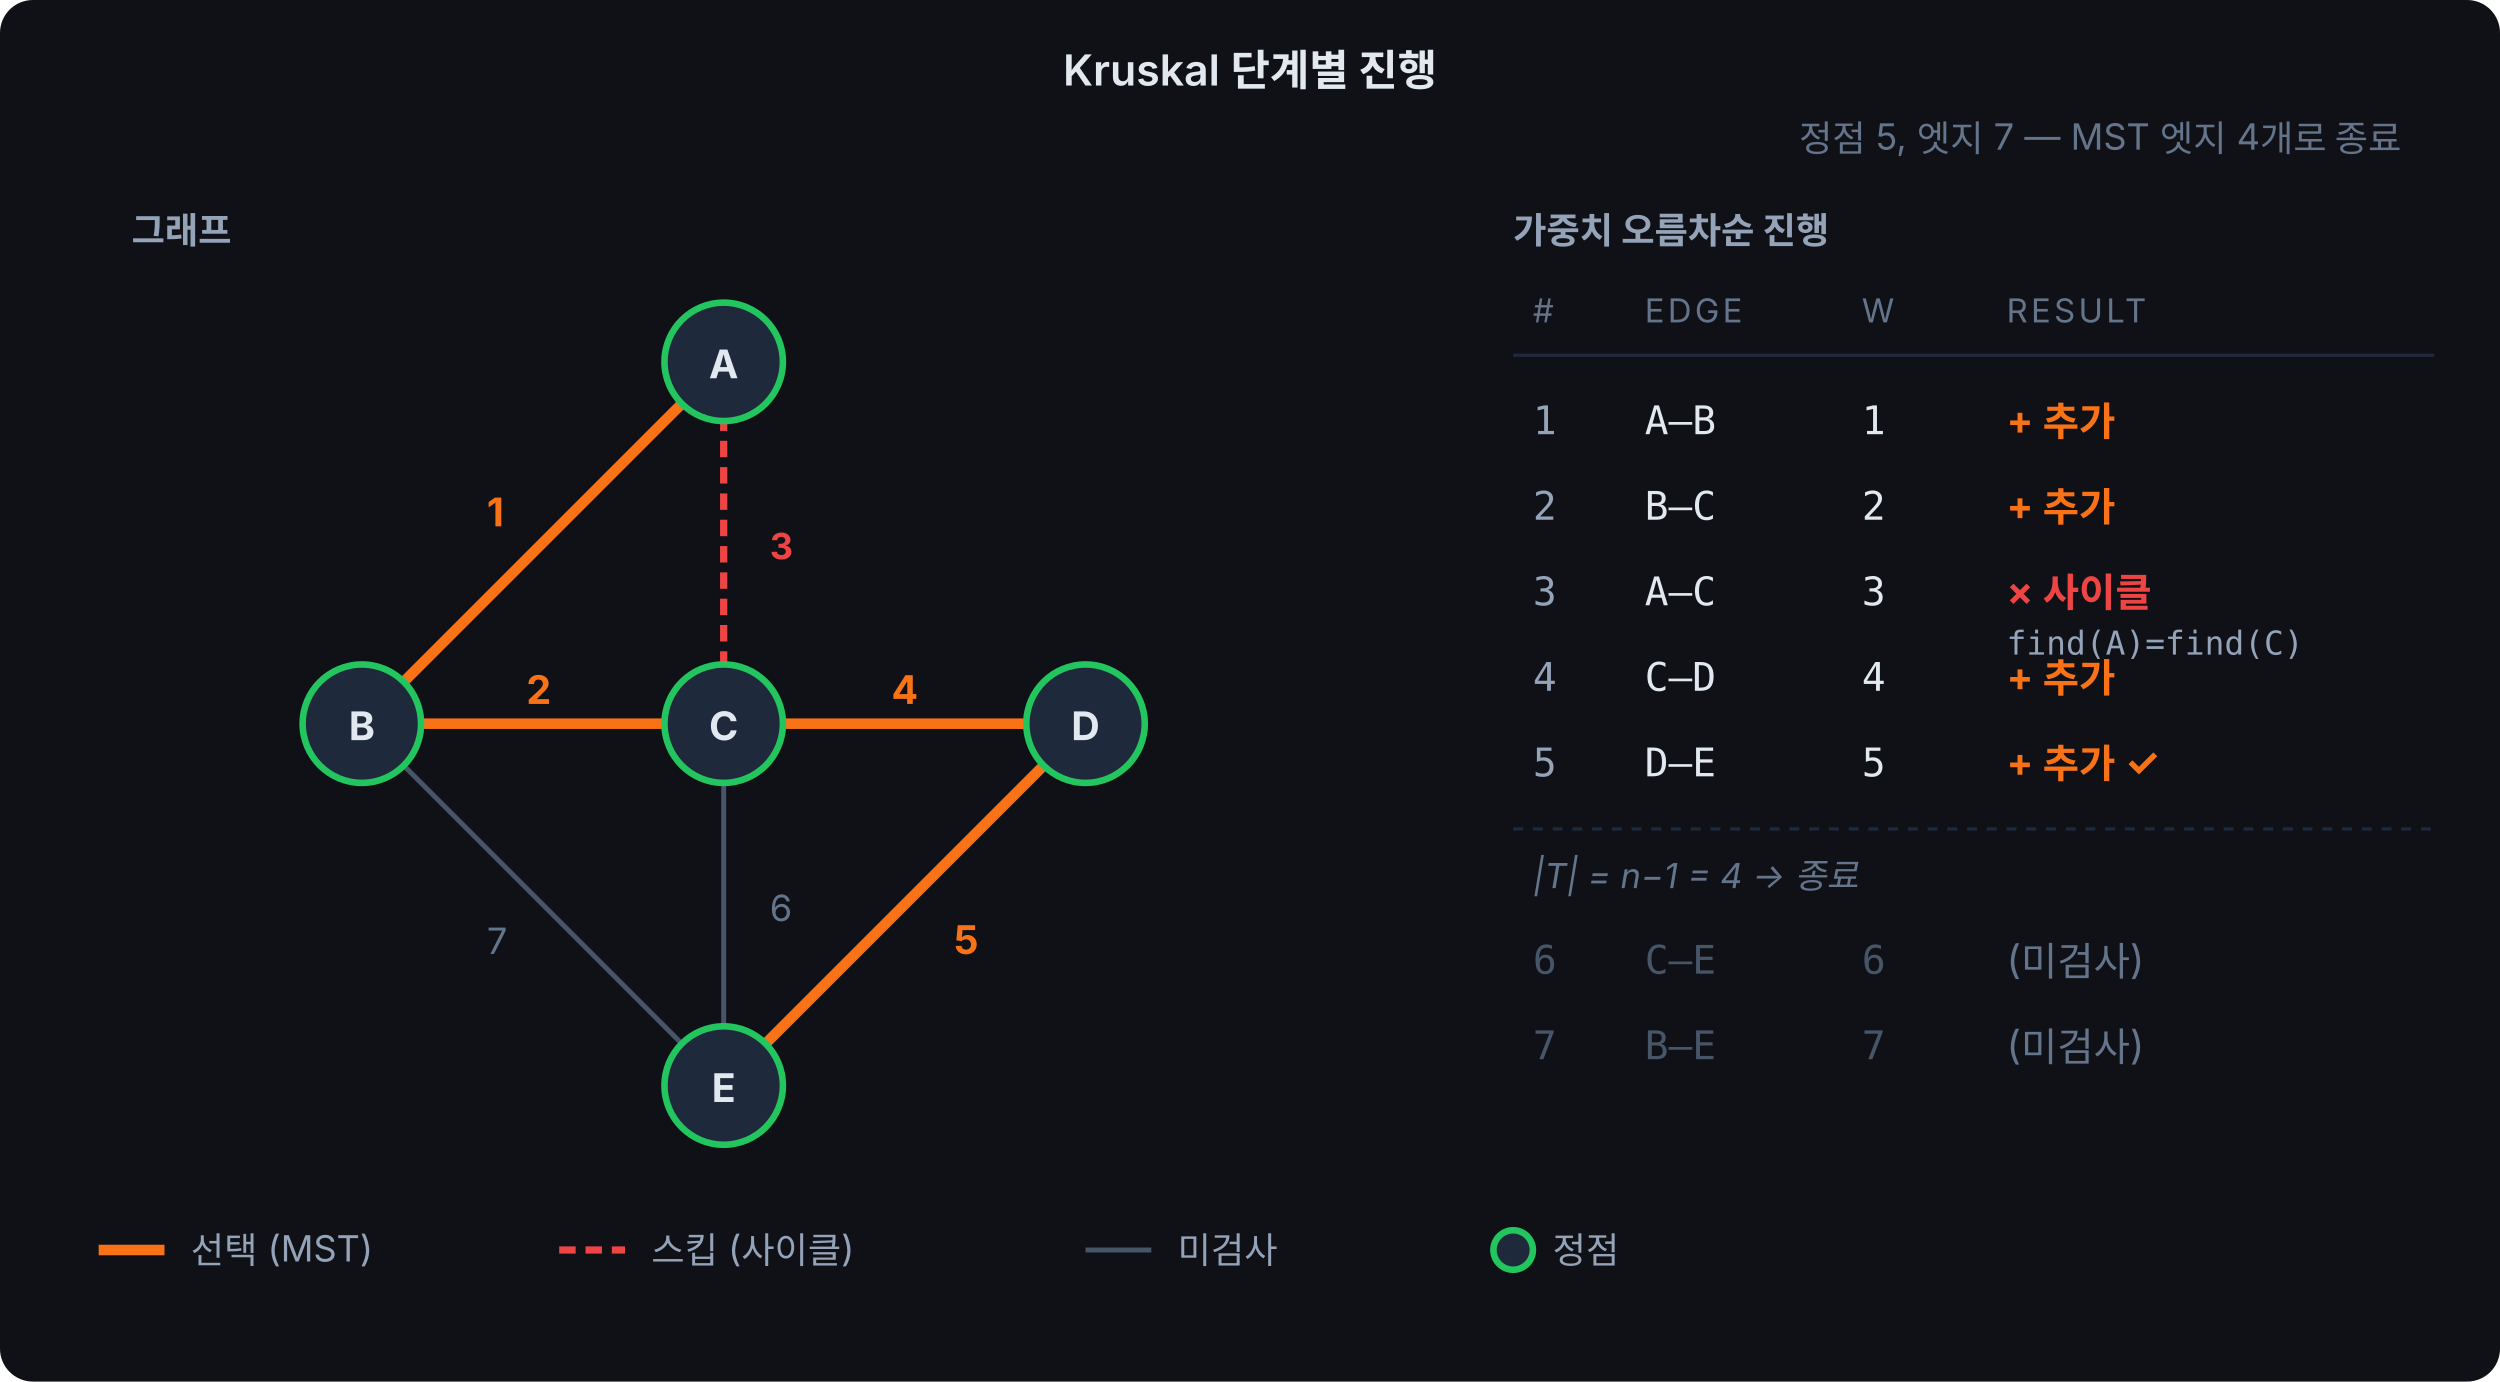
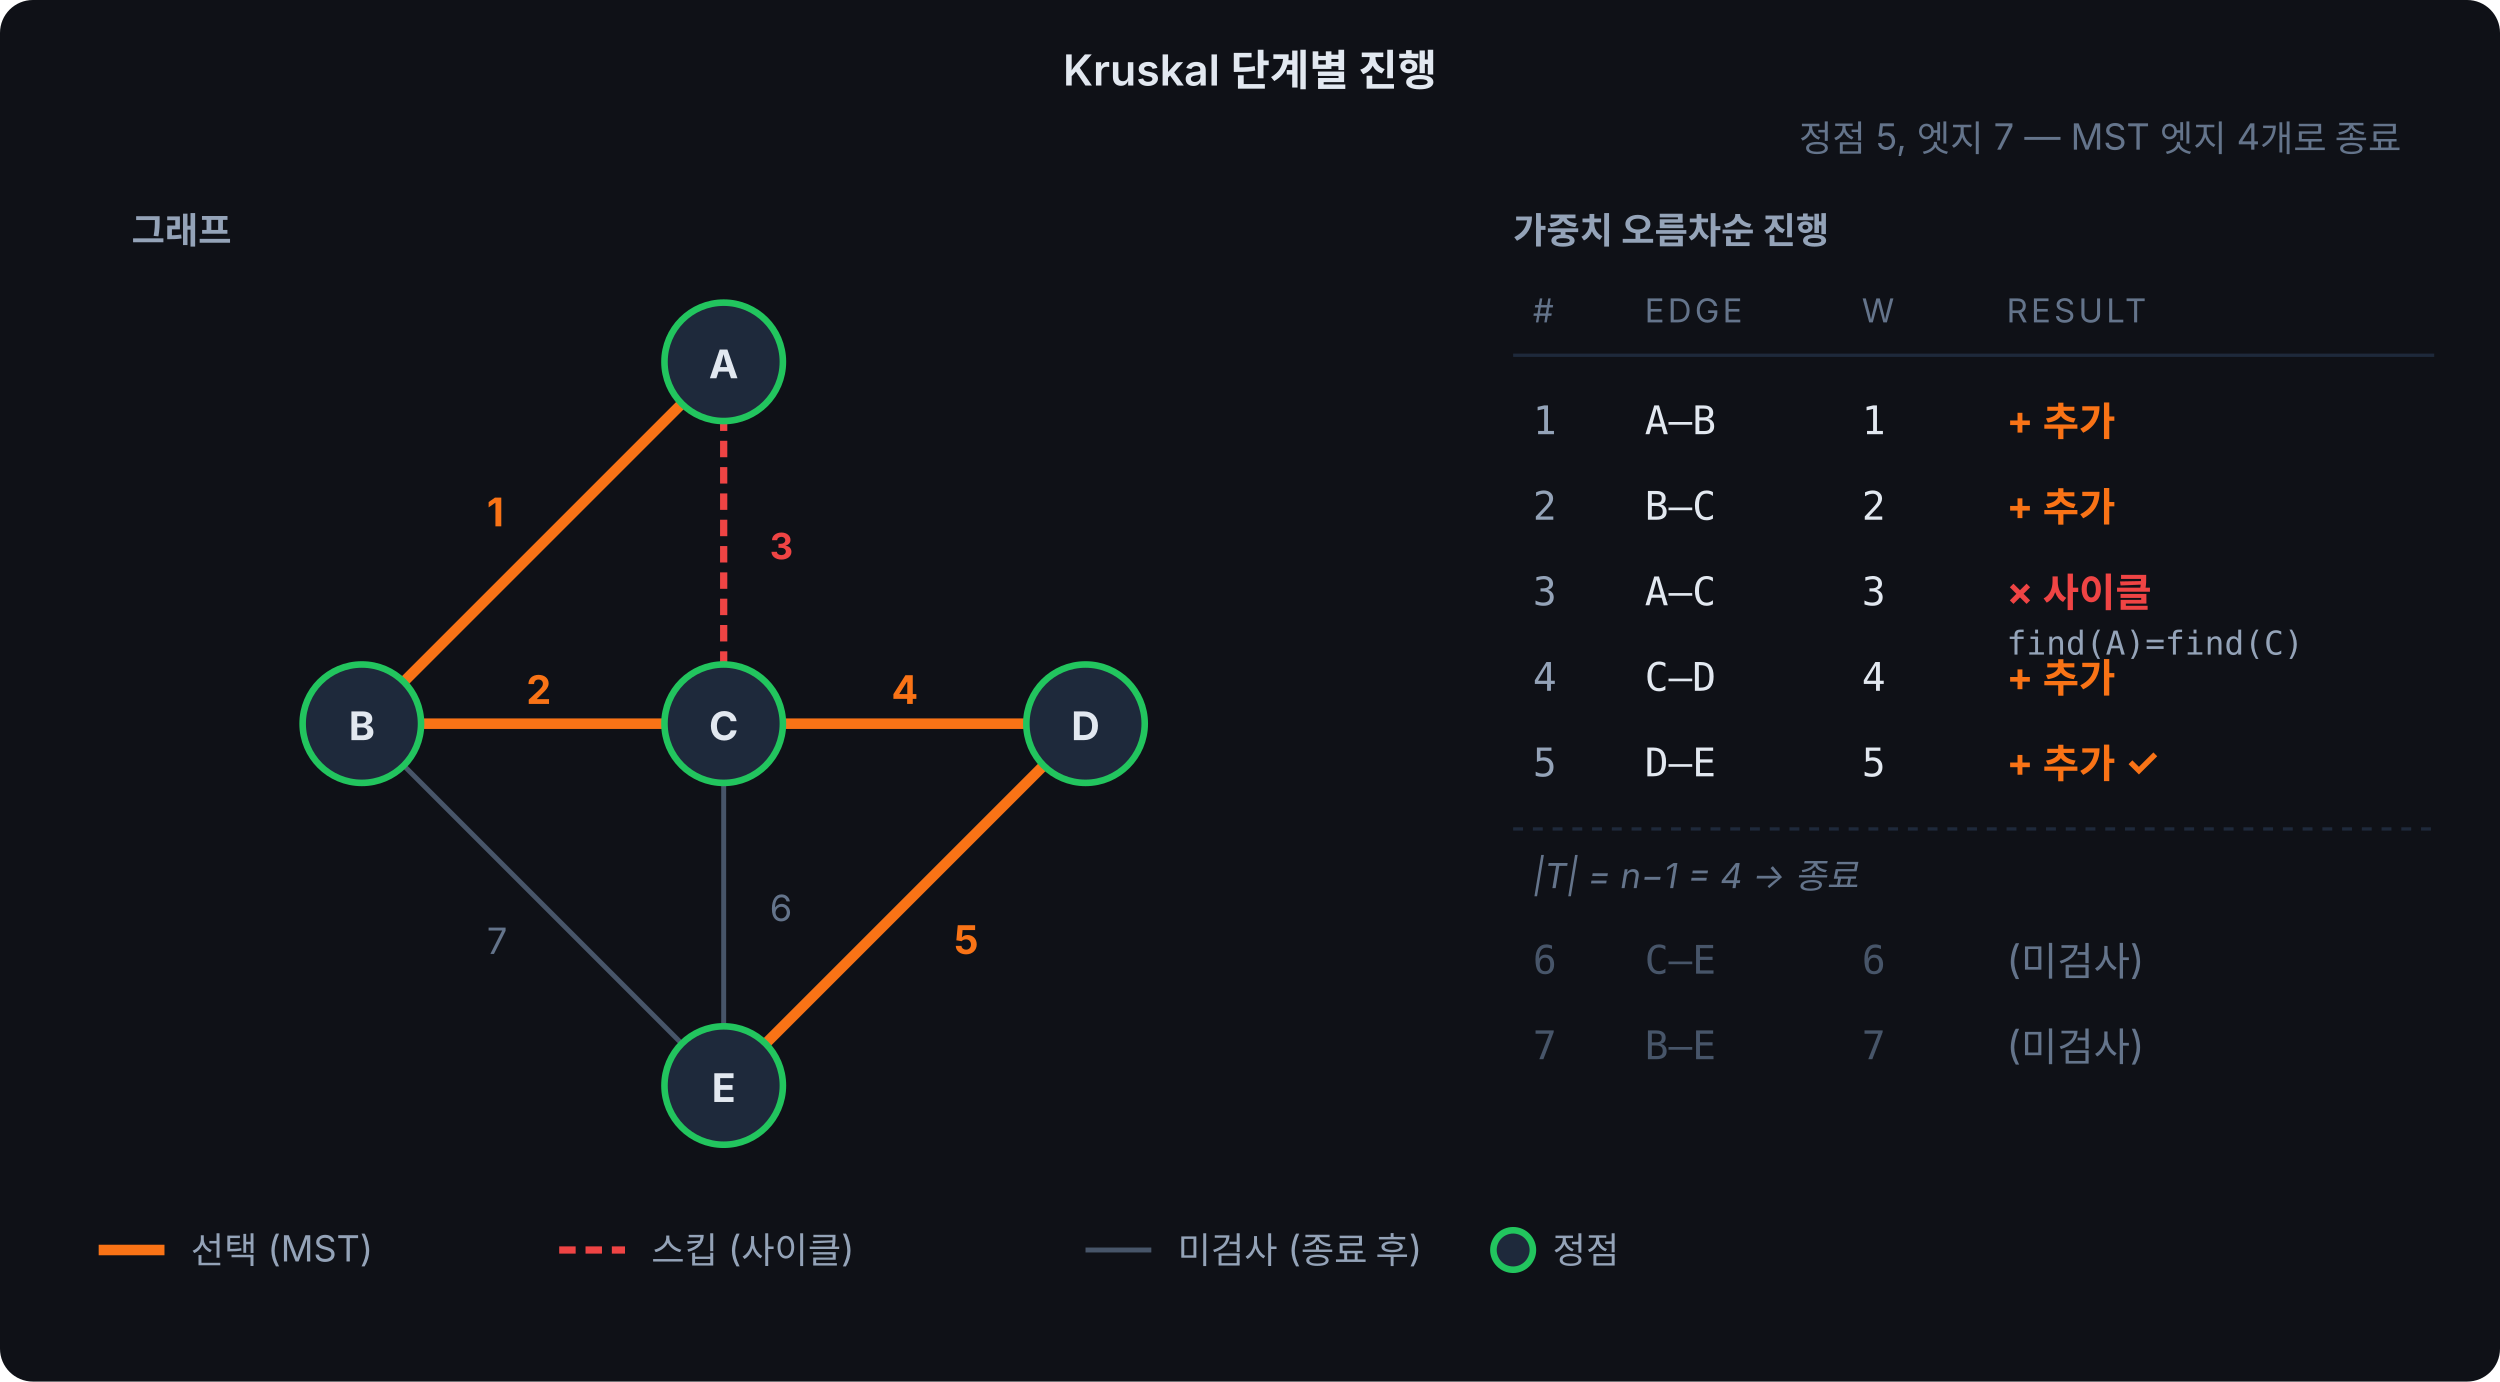
<svg xmlns="http://www.w3.org/2000/svg" viewBox="0 0 760 420" width="1140" height="630" font-family="system-ui,-apple-system,sans-serif">
  <rect width="760" height="420" rx="10" fill="#0f1117" />
  <text x="380" y="26" text-anchor="middle" fill="#e2e8f0" font-size="13" font-weight="600">Kruskal 단계별 진행</text>
  <text x="730" y="46" text-anchor="end" fill="#64748b" font-size="11">정점 5, 엣지 7 — MST 엣지 4개로 종료</text>
  <text x="40" y="74" fill="#94a3b8" font-size="11" font-weight="600">그래프</text>
  <text x="460" y="74" fill="#94a3b8" font-size="11" font-weight="600">가중치 오름차순 진행</text>
  <line x1="220" y1="110" x2="220" y2="220" stroke="#ef4444" stroke-width="2.2" stroke-dasharray="5 3" />
  <text x="234" y="170" fill="#ef4444" font-size="11" font-weight="700">3</text>
  <line x1="220" y1="220" x2="220" y2="330" stroke="#475569" stroke-width="1.5" />
  <text x="234" y="280" fill="#64748b" font-size="11">6</text>
  <line x1="110" y1="220" x2="220" y2="330" stroke="#475569" stroke-width="1.5" />
  <text x="148" y="290" fill="#64748b" font-size="11">7</text>
  <line x1="220" y1="110" x2="110" y2="220" stroke="#f97316" stroke-width="3.2" />
  <text x="148" y="160" fill="#f97316" font-size="12" font-weight="700">1</text>
  <line x1="110" y1="220" x2="220" y2="220" stroke="#f97316" stroke-width="3.2" />
  <text x="160" y="214" fill="#f97316" font-size="12" font-weight="700">2</text>
  <line x1="220" y1="220" x2="330" y2="220" stroke="#f97316" stroke-width="3.2" />
  <text x="271" y="214" fill="#f97316" font-size="12" font-weight="700">4</text>
  <line x1="330" y1="220" x2="220" y2="330" stroke="#f97316" stroke-width="3.2" />
  <text x="290" y="290" fill="#f97316" font-size="12" font-weight="700">5</text>
  <g>
    <circle cx="220" cy="110" r="18" fill="#1e293b" stroke="#22c55e" stroke-width="2" />
    <text x="220" y="115" text-anchor="middle" fill="#e2e8f0" font-size="12" font-weight="700">A</text>
  </g>
  <g>
    <circle cx="110" cy="220" r="18" fill="#1e293b" stroke="#22c55e" stroke-width="2" />
    <text x="110" y="225" text-anchor="middle" fill="#e2e8f0" font-size="12" font-weight="700">B</text>
  </g>
  <g>
    <circle cx="220" cy="220" r="18" fill="#1e293b" stroke="#22c55e" stroke-width="2" />
    <text x="220" y="225" text-anchor="middle" fill="#e2e8f0" font-size="12" font-weight="700">C</text>
  </g>
  <g>
    <circle cx="330" cy="220" r="18" fill="#1e293b" stroke="#22c55e" stroke-width="2" />
    <text x="330" y="225" text-anchor="middle" fill="#e2e8f0" font-size="12" font-weight="700">D</text>
  </g>
  <g>
    <circle cx="220" cy="330" r="18" fill="#1e293b" stroke="#22c55e" stroke-width="2" />
    <text x="220" y="335" text-anchor="middle" fill="#e2e8f0" font-size="12" font-weight="700">E</text>
  </g>
  <text x="466" y="98" fill="#64748b" font-size="10" letter-spacing="0.1em">#</text>
  <text x="500" y="98" fill="#64748b" font-size="10" letter-spacing="0.1em">EDGE</text>
  <text x="566" y="98" fill="#64748b" font-size="10" letter-spacing="0.1em">W</text>
  <text x="610" y="98" fill="#64748b" font-size="10" letter-spacing="0.1em">RESULT</text>
  <line x1="460" y1="108" x2="740" y2="108" stroke="#1e293b" stroke-width="1" />
  <text x="466" y="132" fill="#94a3b8" font-size="12" font-family="ui-monospace,monospace">1</text>
  <text x="500" y="132" fill="#e2e8f0" font-size="12" font-family="ui-monospace,monospace">A–B</text>
  <text x="566" y="132" fill="#e2e8f0" font-size="12" font-family="ui-monospace,monospace">1</text>
  <text x="610" y="132" fill="#f97316" font-size="12" font-weight="700">+ 추가</text>
  <text x="466" y="158" fill="#94a3b8" font-size="12" font-family="ui-monospace,monospace">2</text>
  <text x="500" y="158" fill="#e2e8f0" font-size="12" font-family="ui-monospace,monospace">B–C</text>
  <text x="566" y="158" fill="#e2e8f0" font-size="12" font-family="ui-monospace,monospace">2</text>
  <text x="610" y="158" fill="#f97316" font-size="12" font-weight="700">+ 추가</text>
  <text x="466" y="184" fill="#94a3b8" font-size="12" font-family="ui-monospace,monospace">3</text>
  <text x="500" y="184" fill="#e2e8f0" font-size="12" font-family="ui-monospace,monospace">A–C</text>
  <text x="566" y="184" fill="#e2e8f0" font-size="12" font-family="ui-monospace,monospace">3</text>
  <text x="610" y="184" fill="#ef4444" font-size="12" font-weight="700">× 사이클</text>
  <text x="610" y="199" fill="#94a3b8" font-size="10" font-family="ui-monospace,monospace">find(A)=find(C)</text>
  <text x="466" y="210" fill="#94a3b8" font-size="12" font-family="ui-monospace,monospace">4</text>
  <text x="500" y="210" fill="#e2e8f0" font-size="12" font-family="ui-monospace,monospace">C–D</text>
  <text x="566" y="210" fill="#e2e8f0" font-size="12" font-family="ui-monospace,monospace">4</text>
  <text x="610" y="210" fill="#f97316" font-size="12" font-weight="700">+ 추가</text>
  <text x="466" y="236" fill="#94a3b8" font-size="12" font-family="ui-monospace,monospace">5</text>
  <text x="500" y="236" fill="#e2e8f0" font-size="12" font-family="ui-monospace,monospace">D–E</text>
  <text x="566" y="236" fill="#e2e8f0" font-size="12" font-family="ui-monospace,monospace">5</text>
  <text x="610" y="236" fill="#f97316" font-size="12" font-weight="700">+ 추가 ✓</text>
  <line x1="460" y1="252" x2="740" y2="252" stroke="#1e293b" stroke-width="1" stroke-dasharray="3 3" />
  <text x="466" y="270" fill="#64748b" font-size="10.5" font-style="italic">|T| = n−1 = 4 → 종료</text>
  <text x="466" y="296" fill="#475569" font-size="12" font-family="ui-monospace,monospace">6</text>
  <text x="500" y="296" fill="#475569" font-size="12" font-family="ui-monospace,monospace">C–E</text>
  <text x="566" y="296" fill="#475569" font-size="12" font-family="ui-monospace,monospace">6</text>
  <text x="610" y="296" fill="#64748b" font-size="12">(미검사)</text>
  <text x="466" y="322" fill="#475569" font-size="12" font-family="ui-monospace,monospace">7</text>
  <text x="500" y="322" fill="#475569" font-size="12" font-family="ui-monospace,monospace">B–E</text>
  <text x="566" y="322" fill="#475569" font-size="12" font-family="ui-monospace,monospace">7</text>
  <text x="610" y="322" fill="#64748b" font-size="12">(미검사)</text>
  <line x1="30" y1="380" x2="50" y2="380" stroke="#f97316" stroke-width="3.2" />
  <text x="58" y="384" fill="#94a3b8" font-size="11">선택 (MST)</text>
  <line x1="170" y1="380" x2="190" y2="380" stroke="#ef4444" stroke-width="2.2" stroke-dasharray="5 3" />
  <text x="198" y="384" fill="#94a3b8" font-size="11">스킵 (사이클)</text>
  <line x1="330" y1="380" x2="350" y2="380" stroke="#475569" stroke-width="1.5" />
-   <text x="358" y="384" fill="#94a3b8" font-size="11">미검사</text>
+   <text x="358" y="384" fill="#94a3b8" font-size="11">미검사 (종료 후)</text>
  <circle cx="460" cy="380" r="6" fill="#1e293b" stroke="#22c55e" stroke-width="2" />
  <text x="472" y="384" fill="#94a3b8" font-size="11">정점</text>
</svg>
